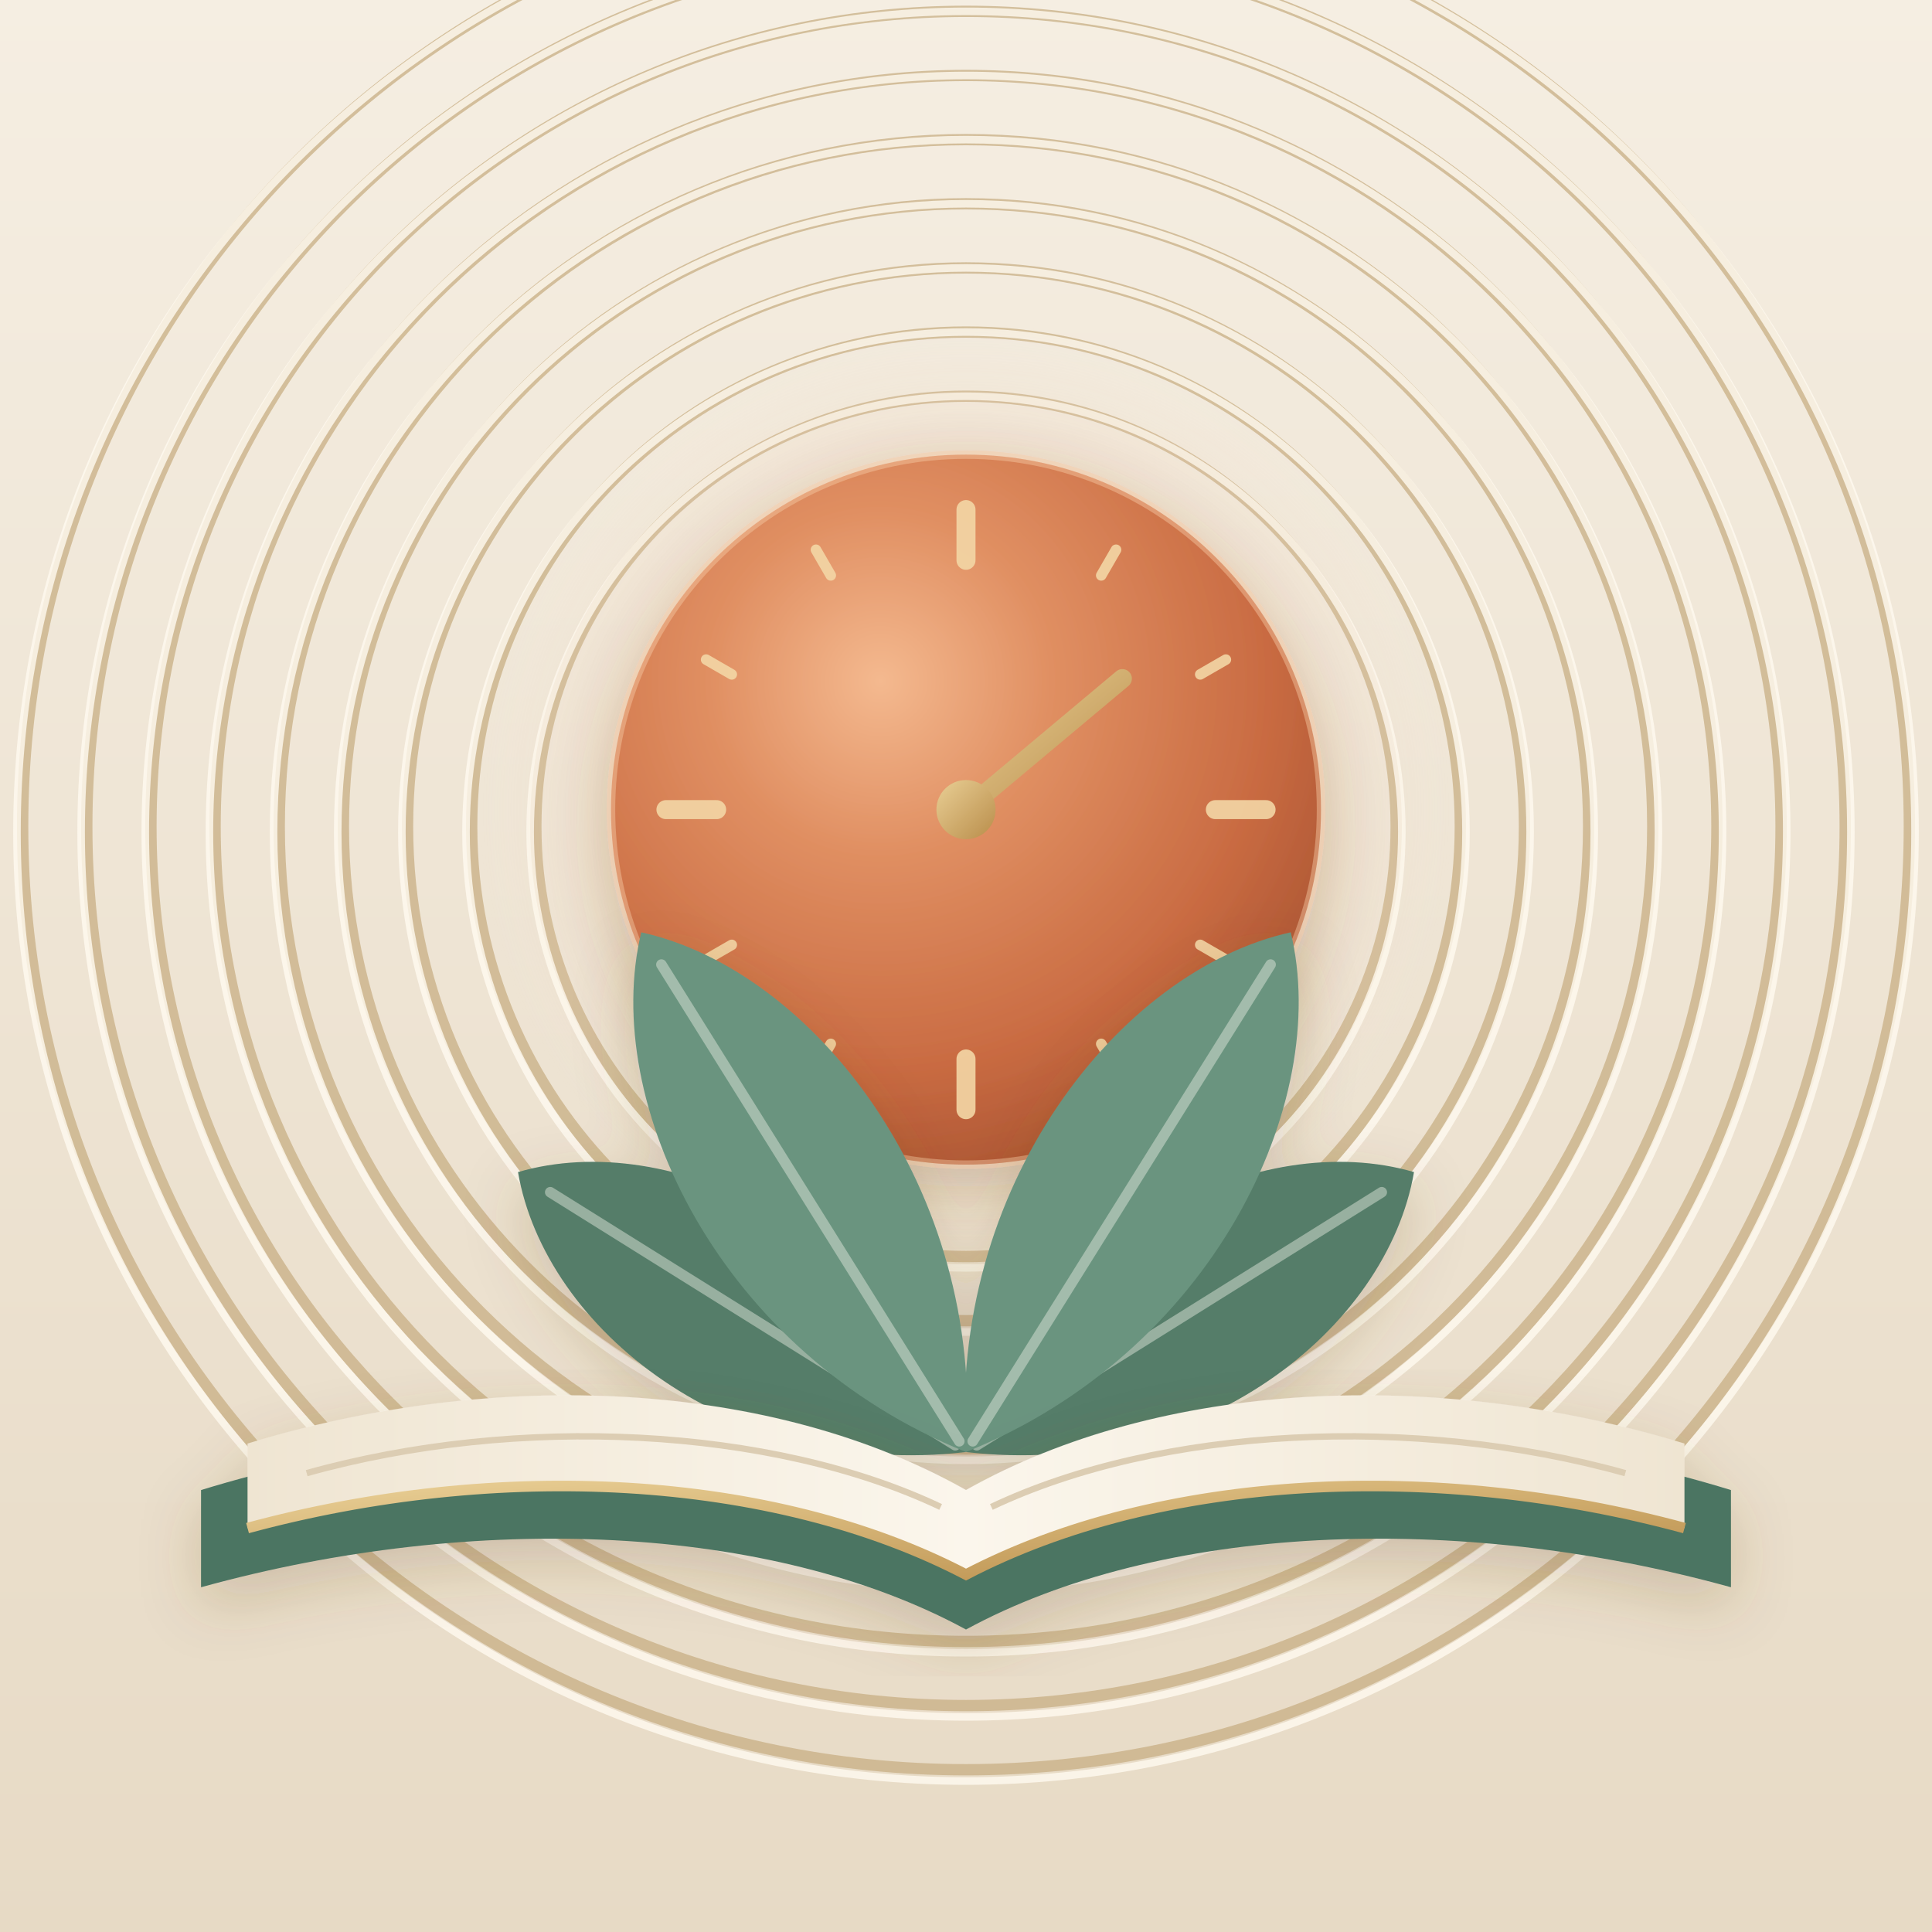
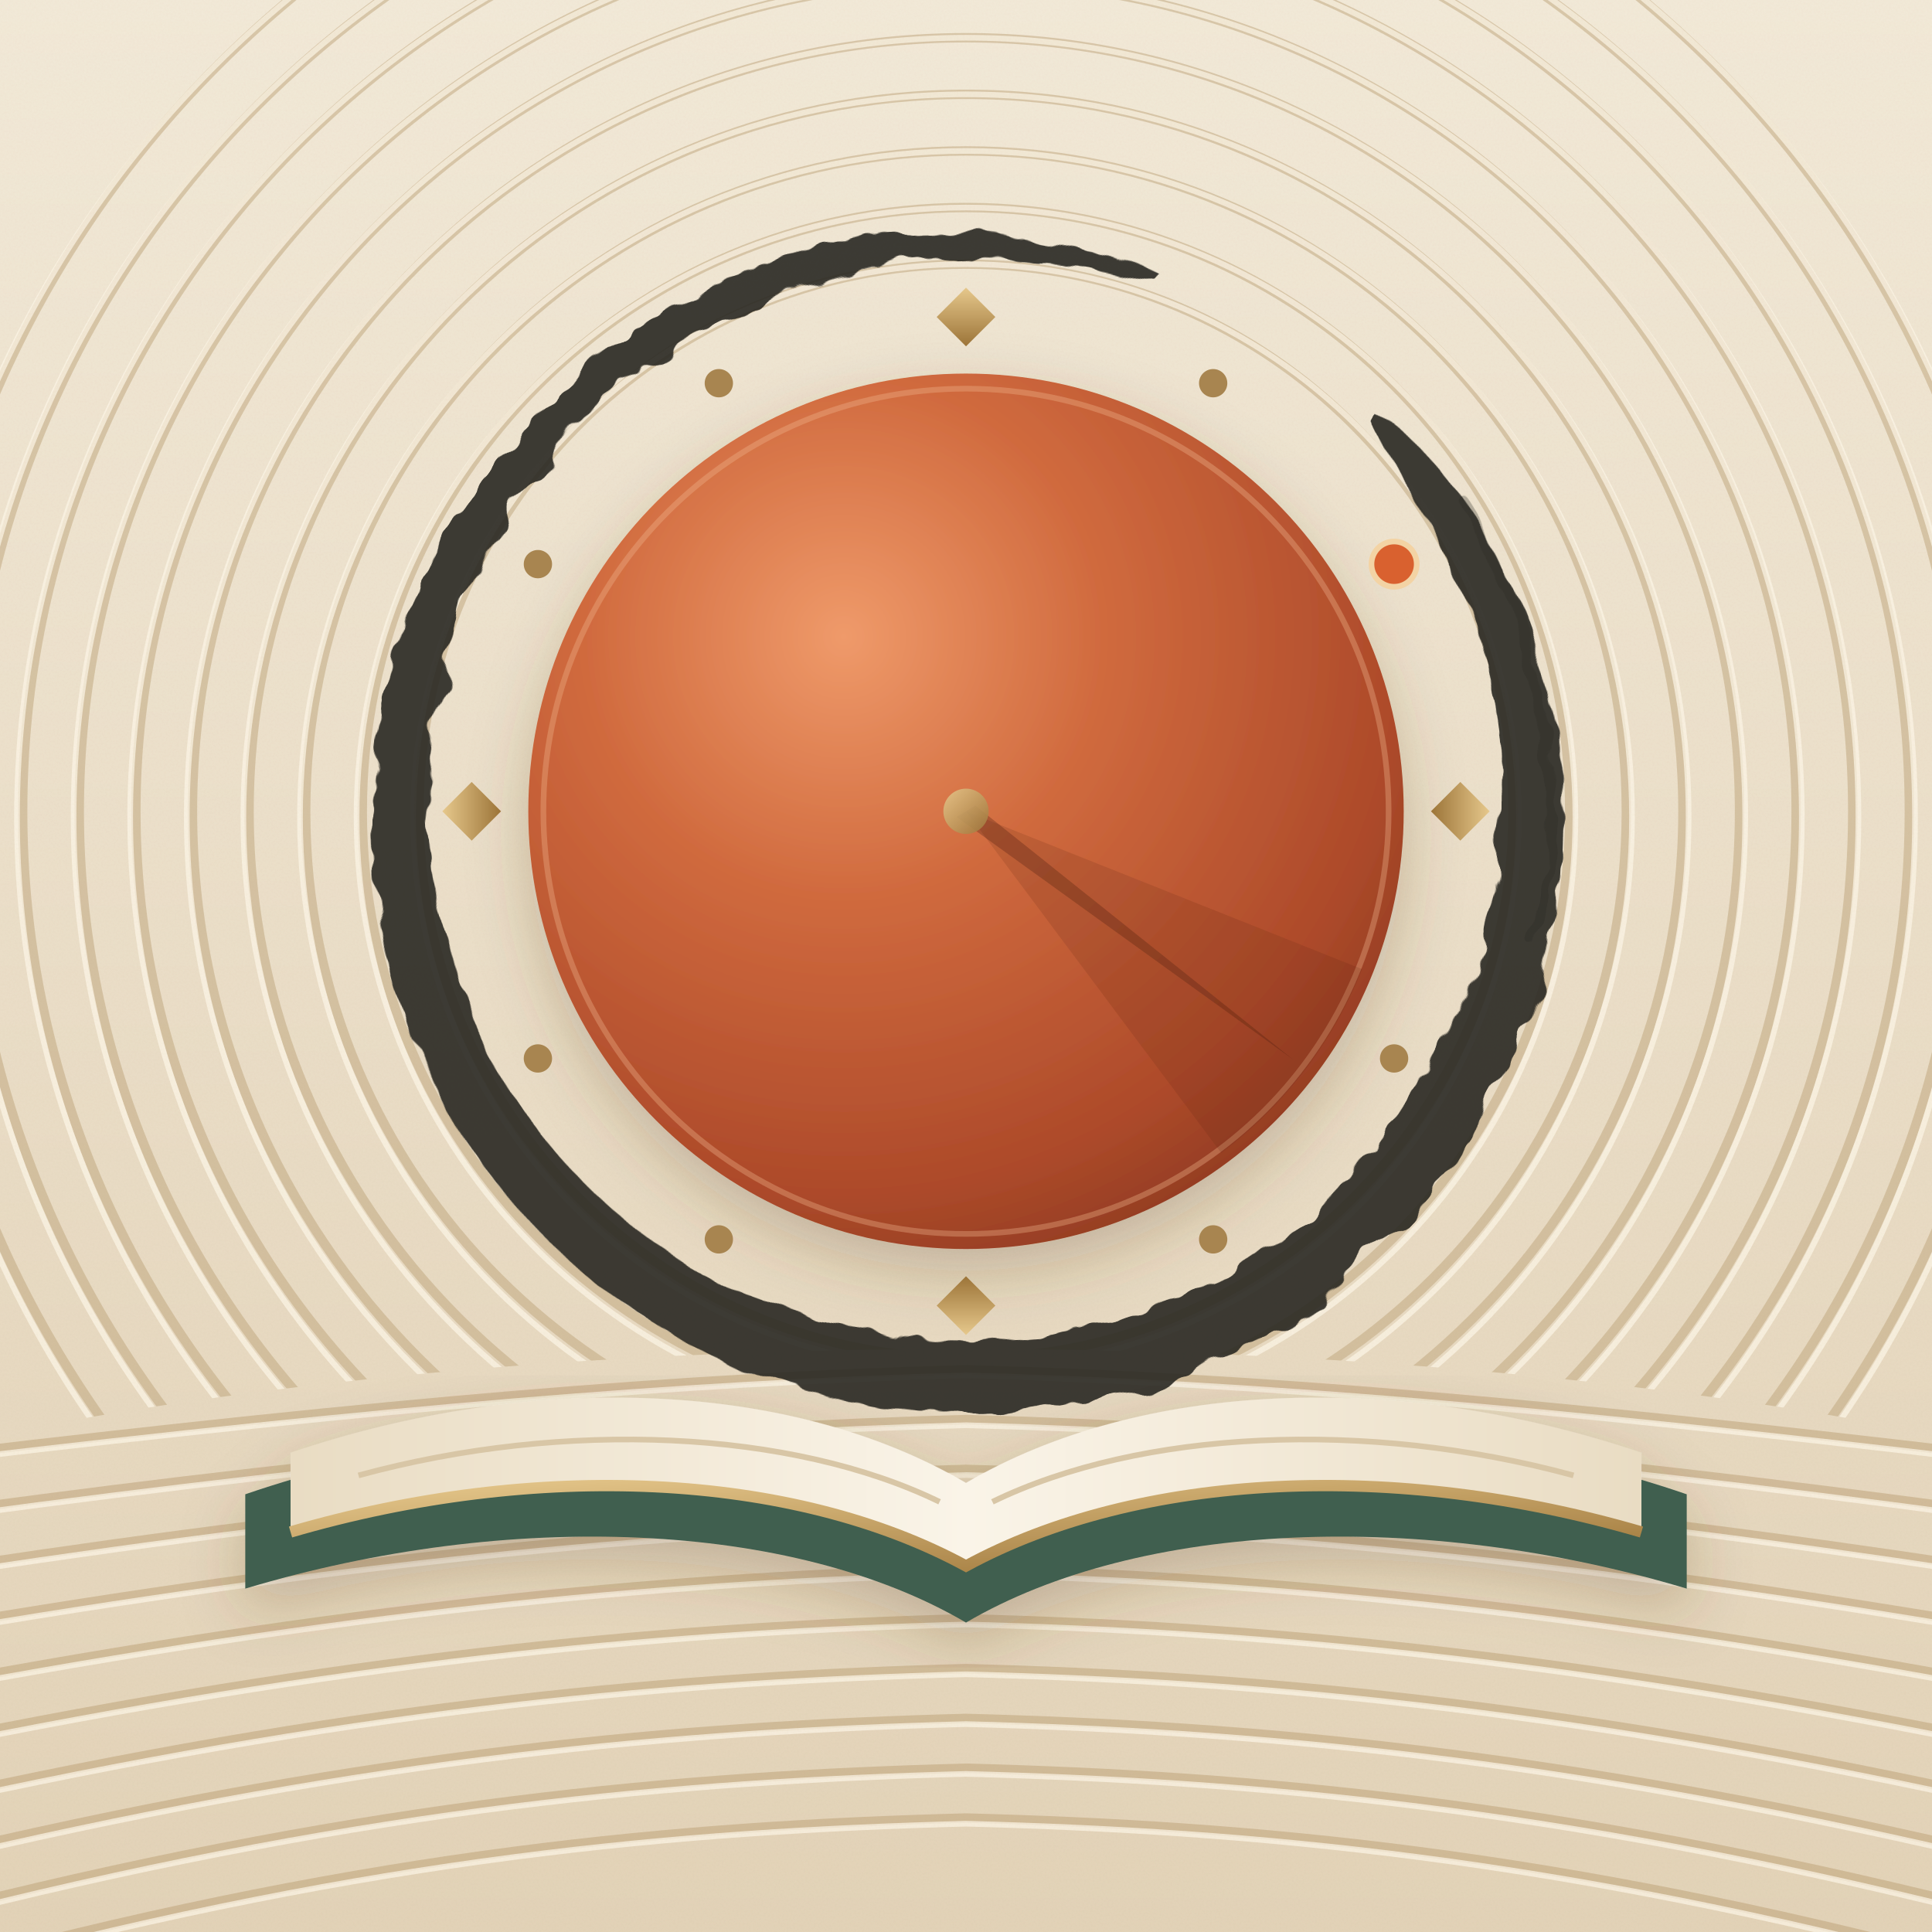
<svg xmlns="http://www.w3.org/2000/svg" viewBox="0 0 1024 1024" width="1024" height="1024">
  <defs>
    <linearGradient id="bg" x1="0" y1="0" x2="0" y2="1">
-       <stop offset="0" stop-color="#f5eee2" />
-       <stop offset="1" stop-color="#e7dac5" />
+       <stop offset="0" stop-color="#f3ead9" />
+       <stop offset="1" stop-color="#e3d3b8" />
    </linearGradient>
-     <radialGradient id="sun" cx="0.38" cy="0.32" r="0.8">
-       <stop offset="0" stop-color="#f4b98f" />
-       <stop offset="0.3" stop-color="#e08f62" />
-       <stop offset="0.68" stop-color="#c96b42" />
-       <stop offset="1" stop-color="#9f4c2c" />
+     <radialGradient id="sun" cx=".36" cy=".3" r=".85">
+       <stop offset="0" stop-color="#ef9a6a" />
+       <stop offset=".35" stop-color="#d06a3e" />
+       <stop offset=".75" stop-color="#ad4a2a" />
+       <stop offset="1" stop-color="#7f321d" />
    </radialGradient>
-     <radialGradient id="halo" cx="0.5" cy="0.5" r="0.5">
-       <stop offset="0.6" stop-color="#e2a07a" stop-opacity=".28" />
-       <stop offset="1" stop-color="#f5eee2" stop-opacity="0" />
-     </radialGradient>
-     <linearGradient id="gold" x1="0" y1="0" x2="1" y2="1">
-       <stop offset="0" stop-color="#e9cf95" />
-       <stop offset="1" stop-color="#b98d4a" />
+     <linearGradient id="bronze" x1="0" y1="0" x2="1" y2="1">
+       <stop offset="0" stop-color="#e6c88c" />
+       <stop offset="1" stop-color="#9c7438" />
    </linearGradient>
    <linearGradient id="pageL" x1="0" y1="0" x2="1" y2="0">
-       <stop offset="0" stop-color="#efe5d2" />
-       <stop offset="1" stop-color="#fbf6ec" />
+       <stop offset="0" stop-color="#e9dcc3" />
+       <stop offset="1" stop-color="#faf4e8" />
    </linearGradient>
    <linearGradient id="pageR" x1="1" y1="0" x2="0" y2="0">
-       <stop offset="0" stop-color="#efe5d2" />
-       <stop offset="1" stop-color="#fbf6ec" />
+       <stop offset="0" stop-color="#e9dcc3" />
+       <stop offset="1" stop-color="#faf4e8" />
    </linearGradient>
+     <filter id="brush" x="-10%" y="-10%" width="120%" height="120%">
+       <feTurbulence type="fractalNoise" baseFrequency=".035" numOctaves="3" seed="7" />
+       <feDisplacementMap in="SourceGraphic" scale="14" />
+     </filter>
+     <filter id="grain">
+       <feTurbulence type="fractalNoise" baseFrequency=".9" numOctaves="2" seed="3" />
+       <feColorMatrix values="0 0 0 0 .45  0 0 0 0 .35  0 0 0 0 .22  0 0 0 .07 0" />
+     </filter>
    <filter id="sh" x="-20%" y="-20%" width="140%" height="140%">
-       <feDropShadow dx="0" dy="10" stdDeviation="14" flood-color="#6b4a2a" flood-opacity=".22" />
+       <feDropShadow dx="0" dy="12" stdDeviation="16" flood-color="#5a3a1e" flood-opacity=".25" />
    </filter>
-     <clipPath id="sq">
-       <rect width="1024" height="1024" />
-     </clipPath>
+     <mask id="nosun">
+       <rect width="1024" height="1024" fill="#fff" />
+       <path d="M0 1024 L0 760 C 300 700 724 700 1024 760 L1024 1024 Z" fill="#000" />
+     </mask>
  </defs>
  <rect width="1024" height="1024" fill="url(#bg)" />
-   <g clip-path="url(#sq)">
-     <circle cx="512" cy="438" r="228" fill="none" stroke="#c8ae84" stroke-opacity=".75" stroke-width="6" />
-     <circle cx="512" cy="441" r="231" fill="none" stroke="#fffaf0" stroke-opacity=".8" stroke-width="4" />
-     <circle cx="512" cy="438" r="262" fill="none" stroke="#c8ae84" stroke-opacity=".75" stroke-width="6" />
-     <circle cx="512" cy="441" r="265" fill="none" stroke="#fffaf0" stroke-opacity=".8" stroke-width="4" />
-     <circle cx="512" cy="438" r="296" fill="none" stroke="#c8ae84" stroke-opacity=".75" stroke-width="6" />
-     <circle cx="512" cy="441" r="299" fill="none" stroke="#fffaf0" stroke-opacity=".8" stroke-width="4" />
-     <circle cx="512" cy="438" r="330" fill="none" stroke="#c8ae84" stroke-opacity=".75" stroke-width="6" />
-     <circle cx="512" cy="441" r="333" fill="none" stroke="#fffaf0" stroke-opacity=".8" stroke-width="4" />
-     <circle cx="512" cy="438" r="364" fill="none" stroke="#c8ae84" stroke-opacity=".75" stroke-width="6" />
-     <circle cx="512" cy="441" r="367" fill="none" stroke="#fffaf0" stroke-opacity=".8" stroke-width="4" />
-     <circle cx="512" cy="438" r="398" fill="none" stroke="#c8ae84" stroke-opacity=".75" stroke-width="6" />
-     <circle cx="512" cy="441" r="401" fill="none" stroke="#fffaf0" stroke-opacity=".8" stroke-width="4" />
-     <circle cx="512" cy="438" r="432" fill="none" stroke="#c8ae84" stroke-opacity=".75" stroke-width="6" />
-     <circle cx="512" cy="441" r="435" fill="none" stroke="#fffaf0" stroke-opacity=".8" stroke-width="4" />
-     <circle cx="512" cy="438" r="466" fill="none" stroke="#c8ae84" stroke-opacity=".75" stroke-width="6" />
-     <circle cx="512" cy="441" r="469" fill="none" stroke="#fffaf0" stroke-opacity=".8" stroke-width="4" />
-     <circle cx="512" cy="438" r="500" fill="none" stroke="#c8ae84" stroke-opacity=".75" stroke-width="6" />
-     <circle cx="512" cy="441" r="503" fill="none" stroke="#fffaf0" stroke-opacity=".8" stroke-width="4" />
+   <g mask="url(#nosun)">
+     <circle cx="512" cy="430" r="290" fill="none" stroke="#bfa47a" stroke-opacity=".5" stroke-width="5" />
+     <circle cx="512" cy="433" r="293" fill="none" stroke="#fff8ea" stroke-opacity=".7" stroke-width="3" />
+     <circle cx="512" cy="430" r="320" fill="none" stroke="#bfa47a" stroke-opacity=".5" stroke-width="5" />
+     <circle cx="512" cy="433" r="323" fill="none" stroke="#fff8ea" stroke-opacity=".7" stroke-width="3" />
+     <circle cx="512" cy="430" r="350" fill="none" stroke="#bfa47a" stroke-opacity=".5" stroke-width="5" />
+     <circle cx="512" cy="433" r="353" fill="none" stroke="#fff8ea" stroke-opacity=".7" stroke-width="3" />
+     <circle cx="512" cy="430" r="380" fill="none" stroke="#bfa47a" stroke-opacity=".5" stroke-width="5" />
+     <circle cx="512" cy="433" r="383" fill="none" stroke="#fff8ea" stroke-opacity=".7" stroke-width="3" />
+     <circle cx="512" cy="430" r="410" fill="none" stroke="#bfa47a" stroke-opacity=".5" stroke-width="5" />
+     <circle cx="512" cy="433" r="413" fill="none" stroke="#fff8ea" stroke-opacity=".7" stroke-width="3" />
+     <circle cx="512" cy="430" r="440" fill="none" stroke="#bfa47a" stroke-opacity=".5" stroke-width="5" />
+     <circle cx="512" cy="433" r="443" fill="none" stroke="#fff8ea" stroke-opacity=".7" stroke-width="3" />
+     <circle cx="512" cy="430" r="470" fill="none" stroke="#bfa47a" stroke-opacity=".5" stroke-width="5" />
+     <circle cx="512" cy="433" r="473" fill="none" stroke="#fff8ea" stroke-opacity=".7" stroke-width="3" />
+     <circle cx="512" cy="430" r="500" fill="none" stroke="#bfa47a" stroke-opacity=".5" stroke-width="5" />
+     <circle cx="512" cy="433" r="503" fill="none" stroke="#fff8ea" stroke-opacity=".7" stroke-width="3" />
+     <circle cx="512" cy="430" r="530" fill="none" stroke="#bfa47a" stroke-opacity=".5" stroke-width="5" />
+     <circle cx="512" cy="433" r="533" fill="none" stroke="#fff8ea" stroke-opacity=".7" stroke-width="3" />
+     <circle cx="512" cy="430" r="560" fill="none" stroke="#bfa47a" stroke-opacity=".5" stroke-width="5" />
+     <circle cx="512" cy="433" r="563" fill="none" stroke="#fff8ea" stroke-opacity=".7" stroke-width="3" />
  </g>
-   <g transform="translate(512 512) scale(1.12) translate(-512 -512)">
-     <circle cx="512" cy="438" r="230" fill="url(#halo)" />
-     <g filter="url(#sh)">
-       <circle cx="512" cy="438" r="168" fill="url(#sun)" />
-       <circle cx="512" cy="438" r="168" fill="none" stroke="#f6caa6" stroke-opacity=".45" stroke-width="4" />
-       <line x1="512" y1="320" x2="512" y2="296" stroke="#f3d6a6" stroke-width="9" stroke-linecap="round" stroke-opacity=".9" />
-       <line x1="576" y1="327.149" x2="583" y2="315.024" stroke="#f3d6a6" stroke-width="5" stroke-linecap="round" stroke-opacity=".9" />
-       <line x1="622.851" y1="374" x2="634.976" y2="367" stroke="#f3d6a6" stroke-width="5" stroke-linecap="round" stroke-opacity=".9" />
-       <line x1="630" y1="438" x2="654" y2="438" stroke="#f3d6a6" stroke-width="9" stroke-linecap="round" stroke-opacity=".9" />
-       <line x1="622.851" y1="502" x2="634.976" y2="509" stroke="#f3d6a6" stroke-width="5" stroke-linecap="round" stroke-opacity=".9" />
-       <line x1="576" y1="548.851" x2="583" y2="560.976" stroke="#f3d6a6" stroke-width="5" stroke-linecap="round" stroke-opacity=".9" />
-       <line x1="512" y1="556" x2="512" y2="580" stroke="#f3d6a6" stroke-width="9" stroke-linecap="round" stroke-opacity=".9" />
-       <line x1="448" y1="548.851" x2="441" y2="560.976" stroke="#f3d6a6" stroke-width="5" stroke-linecap="round" stroke-opacity=".9" />
-       <line x1="401.149" y1="502" x2="389.024" y2="509" stroke="#f3d6a6" stroke-width="5" stroke-linecap="round" stroke-opacity=".9" />
-       <line x1="394" y1="438" x2="370" y2="438" stroke="#f3d6a6" stroke-width="9" stroke-linecap="round" stroke-opacity=".9" />
-       <line x1="401.149" y1="374" x2="389.024" y2="367" stroke="#f3d6a6" stroke-width="5" stroke-linecap="round" stroke-opacity=".9" />
-       <line x1="448" y1="327.149" x2="441" y2="315.024" stroke="#f3d6a6" stroke-width="5" stroke-linecap="round" stroke-opacity=".9" />
-       <line x1="512" y1="438" x2="512" y2="342" stroke="url(#gold)" stroke-width="12" stroke-linecap="round" />
-       <line x1="512" y1="438" x2="586" y2="376" stroke="url(#gold)" stroke-width="9" stroke-linecap="round" />
-       <circle cx="512" cy="438" r="14" fill="url(#gold)" />
+   <path d="M-20 770 C 200 744 360 730 512 726 C 664 730 824 744 1044 770" fill="none" stroke="#bfa47a" stroke-opacity=".55" stroke-width="5" />
+   <path d="M-20 773 C 200 747 360 733 512 729 C 664 733 824 747 1044 773" fill="none" stroke="#fff8ea" stroke-opacity=".7" stroke-width="3" />
+   <path d="M-20 800 C 200 770.4 360 756.4 512 752.4 C 664 756.4 824 770.4 1044 800" fill="none" stroke="#bfa47a" stroke-opacity=".55" stroke-width="5" />
+   <path d="M-20 803 C 200 773.4 360 759.4 512 755.4 C 664 759.4 824 773.4 1044 803" fill="none" stroke="#fff8ea" stroke-opacity=".7" stroke-width="3" />
+   <path d="M-20 830 C 200 796.8 360 782.8 512 778.8 C 664 782.8 824 796.8 1044 830" fill="none" stroke="#bfa47a" stroke-opacity=".55" stroke-width="5" />
+   <path d="M-20 833 C 200 799.8 360 785.8 512 781.8 C 664 785.8 824 799.8 1044 833" fill="none" stroke="#fff8ea" stroke-opacity=".7" stroke-width="3" />
+   <path d="M-20 860 C 200 823.2 360 809.2 512 805.2 C 664 809.2 824 823.2 1044 860" fill="none" stroke="#bfa47a" stroke-opacity=".55" stroke-width="5" />
+   <path d="M-20 863 C 200 826.2 360 812.2 512 808.2 C 664 812.2 824 826.2 1044 863" fill="none" stroke="#fff8ea" stroke-opacity=".7" stroke-width="3" />
+   <path d="M-20 890 C 200 849.6 360 835.6 512 831.6 C 664 835.6 824 849.6 1044 890" fill="none" stroke="#bfa47a" stroke-opacity=".55" stroke-width="5" />
+   <path d="M-20 893 C 200 852.6 360 838.6 512 834.6 C 664 838.6 824 852.6 1044 893" fill="none" stroke="#fff8ea" stroke-opacity=".7" stroke-width="3" />
+   <path d="M-20 920 C 200 876 360 862 512 858 C 664 862 824 876 1044 920" fill="none" stroke="#bfa47a" stroke-opacity=".55" stroke-width="5" />
+   <path d="M-20 923 C 200 879 360 865 512 861 C 664 865 824 879 1044 923" fill="none" stroke="#fff8ea" stroke-opacity=".7" stroke-width="3" />
+   <path d="M-20 950 C 200 902.4 360 888.4 512 884.4 C 664 888.4 824 902.4 1044 950" fill="none" stroke="#bfa47a" stroke-opacity=".55" stroke-width="5" />
+   <path d="M-20 953 C 200 905.4 360 891.4 512 887.4 C 664 891.4 824 905.4 1044 953" fill="none" stroke="#fff8ea" stroke-opacity=".7" stroke-width="3" />
+   <path d="M-20 980 C 200 928.8 360 914.8 512 910.8 C 664 914.8 824 928.8 1044 980" fill="none" stroke="#bfa47a" stroke-opacity=".55" stroke-width="5" />
+   <path d="M-20 983 C 200 931.8 360 917.8 512 913.8 C 664 917.8 824 931.8 1044 983" fill="none" stroke="#fff8ea" stroke-opacity=".7" stroke-width="3" />
+   <path d="M-20 1010 C 200 955.2 360 941.2 512 937.2 C 664 941.2 824 955.2 1044 1010" fill="none" stroke="#bfa47a" stroke-opacity=".55" stroke-width="5" />
+   <path d="M-20 1013 C 200 958.2 360 944.2 512 940.2 C 664 944.2 824 958.2 1044 1013" fill="none" stroke="#fff8ea" stroke-opacity=".7" stroke-width="3" />
+   <path d="M-20 1040 C 200 981.6 360 967.6 512 963.6 C 664 967.6 824 981.6 1044 1040" fill="none" stroke="#bfa47a" stroke-opacity=".55" stroke-width="5" />
+   <path d="M-20 1043 C 200 984.6 360 970.6 512 966.6 C 664 970.6 824 984.6 1044 1043" fill="none" stroke="#fff8ea" stroke-opacity=".7" stroke-width="3" />
+   <rect width="1024" height="1024" filter="url(#grain)" />
+   <g transform="translate(512 512) scale(1) translate(-512 -512)">
+     <g filter="url(#brush)">
+       <path d="M728.6 219.6 L742.1 227.3 L752.9 237.7 L763.0 248.9 L772.3 260.8 L780.9 273.2 L788.9 286.1 L796.2 299.5 L802.7 313.2 L808.6 327.3 L813.7 341.7 L818.0 356.4 L821.7 371.3 L824.5 386.3 L826.6 401.5 L828.0 416.8 L828.6 432.2 L828.4 447.6 L827.4 463.0 L825.7 478.3 L823.2 493.5 L819.9 508.6 L815.9 523.6 L811.2 538.3 L805.7 552.8 L799.6 566.9 L792.7 580.8 L785.1 594.4 L776.9 607.5 L768.1 620.2 L758.6 632.5 L748.5 644.3 L737.9 655.6 L726.7 666.3 L715.0 676.5 L702.8 686.1 L690.1 695.1 L677.1 703.5 L663.6 711.2 L649.8 718.2 L635.6 724.6 L621.1 730.2 L606.4 735.2 L591.4 739.4 L576.3 742.8 L561.0 745.6 L545.6 747.5 L530.2 748.7 L514.7 749.2 L499.1 748.9 L483.7 747.8 L468.3 746.0 L453.0 743.4 L437.8 740.1 L422.9 736.0 L408.2 731.2 L393.7 725.7 L379.5 719.5 L365.6 712.7 L352.1 705.1 L339.0 696.9 L326.3 688.1 L314.1 678.7 L302.3 668.6 L291.1 658.1 L280.4 647.0 L270.2 635.4 L260.6 623.3 L251.7 610.7 L243.3 597.8 L235.7 584.5 L228.6 570.8 L222.3 556.8 L216.6 542.5 L211.7 527.9 L207.5 513.2 L204.0 498.3 L201.2 483.2 L199.2 468.0 L197.9 452.7 L197.4 437.4 L197.6 422.1 L198.5 406.9 L200.2 391.7 L202.7 376.6 L205.8 361.7 L209.7 347.0 L214.3 332.5 L219.6 318.2 L225.6 304.2 L232.3 290.5 L239.6 277.2 L247.5 264.3 L256.1 251.8 L265.3 239.7 L275.0 228.1 L285.3 217.0 L296.0 206.4 L307.3 196.4 L319.1 186.9 L331.3 178.0 L343.9 169.8 L356.9 162.2 L370.2 155.2 L383.8 148.9 L397.8 143.3 L411.9 138.3 L426.3 134.1 L440.8 130.6 L455.5 127.8 L470.3 125.7 L485.2 124.4 L500.1 123.8 L515.0 123.9 L529.8 124.8 L544.6 126.4 L559.2 128.8 L573.7 131.9 L588.0 135.8 L602.0 140.4 L615.6 146.3 L614.2 150.1 L600.1 146.6 L586.1 143.3 L571.9 140.6 L557.7 138.4 L543.5 137.0 L529.2 136.2 L514.9 136.1 L500.6 136.7 L486.4 137.9 L472.3 139.8 L458.3 142.4 L444.4 145.7 L430.8 149.6 L417.4 154.2 L404.2 159.4 L391.3 165.2 L378.7 171.6 L366.4 178.6 L354.5 186.2 L343.0 194.4 L331.9 203.1 L321.3 212.3 L311.1 222.0 L301.4 232.2 L292.3 242.8 L283.6 253.9 L275.5 265.3 L268.0 277.1 L261.1 289.3 L254.8 301.7 L249.0 314.5 L244.0 327.5 L239.5 340.7 L235.7 354.1 L232.6 367.7 L230.1 381.4 L228.2 395.1 L227.1 409.0 L226.6 422.9 L226.8 436.7 L227.7 450.6 L229.2 464.3 L231.4 478.0 L234.3 491.5 L237.8 504.9 L241.9 518.1 L246.7 531.0 L252.0 543.8 L258.0 556.2 L264.6 568.3 L271.8 580.1 L279.5 591.5 L287.7 602.5 L296.5 613.1 L305.7 623.2 L315.5 632.9 L325.7 642.1 L336.3 650.8 L347.3 659.0 L358.7 666.6 L370.4 673.7 L382.5 680.2 L394.8 686.0 L407.4 691.3 L420.3 696.0 L433.4 700.1 L446.6 703.5 L460.0 706.2 L473.5 708.4 L487.1 709.8 L500.7 710.6 L514.3 710.8 L528.0 710.3 L541.6 709.1 L555.1 707.3 L568.5 704.9 L581.8 701.8 L594.9 698.0 L607.8 693.7 L620.5 688.7 L633.0 683.1 L645.1 676.9 L657.0 670.2 L668.5 662.9 L679.6 655.0 L690.4 646.7 L700.7 637.8 L710.7 628.4 L720.1 618.6 L729.1 608.3 L737.6 597.6 L745.5 586.5 L753.0 575.0 L759.8 563.2 L766.1 551.0 L771.9 538.6 L777.0 525.9 L781.5 513.0 L785.4 499.8 L788.7 486.5 L791.3 473.0 L793.3 459.4 L794.7 445.7 L795.4 432.0 L795.5 418.2 L794.9 404.4 L793.7 390.6 L791.8 376.9 L789.3 363.3 L786.2 349.8 L782.4 336.4 L778.1 323.1 L773.1 310.1 L767.5 297.2 L761.4 284.6 L754.8 272.2 L747.6 260.0 L740.0 248.0 L732.2 236.1 L725.8 222.4 Z" fill="#2a2823" fill-opacity=".9" />
+       <path d="M772.856 262.506 A310 310 0 0 1 813.893 500.433" fill="none" stroke="#2a2823" stroke-width="5" stroke-opacity=".3" stroke-linecap="round" />
    </g>
    <g filter="url(#sh)">
-       <g transform="translate(512 742) rotate(-58)">
-         <path d="M0 0 C 70 -87.5 56 -200 0 -250 C -56 -200 -70 -87.5 0 0 Z" fill="#557d69" />
-         <path d="M0 -6 L0 -232" stroke="#e9efe2" stroke-opacity=".45" stroke-width="5" stroke-linecap="round" />
-       </g>
-       <g transform="translate(512 742) rotate(58)">
-         <path d="M0 0 C 70 -87.5 56 -200 0 -250 C -56 -200 -70 -87.5 0 0 Z" fill="#557d69" />
-         <path d="M0 -6 L0 -232" stroke="#e9efe2" stroke-opacity=".45" stroke-width="5" stroke-linecap="round" />
-       </g>
-       <g transform="translate(512 742) rotate(-32)">
-         <path d="M0 0 C 74 -101.5 59.2 -232 0 -290 C -59.2 -232 -74 -101.5 0 0 Z" fill="#6a947f" />
-         <path d="M0 -6 L0 -272" stroke="#e9efe2" stroke-opacity=".45" stroke-width="5" stroke-linecap="round" />
-       </g>
-       <g transform="translate(512 742) rotate(32)">
-         <path d="M0 0 C 74 -101.5 59.2 -232 0 -290 C -59.2 -232 -74 -101.5 0 0 Z" fill="#6a947f" />
-         <path d="M0 -6 L0 -272" stroke="#e9efe2" stroke-opacity=".45" stroke-width="5" stroke-linecap="round" />
-       </g>
+       <circle cx="512" cy="430" r="232" fill="url(#sun)" />
+       <circle cx="512" cy="430" r="224" fill="none" stroke="#f1b88f" stroke-opacity=".35" stroke-width="3" />
+       <path d="M512 430 L721.945 513.661 A226 226 0 0 1 647.255 611.058 Z" fill="#5a2312" fill-opacity=".16" />
+       <path d="M507 433 L685.651 561.792 L517 427 Z" fill="#4a1c10" fill-opacity=".3" />
+       <circle cx="512" cy="430" r="12" fill="url(#bronze)" fill-opacity=".9" />
+     </g>
+     <g>
+       <rect x="501" y="157" width="22" height="22" transform="rotate(45 512 168)" fill="url(#bronze)" />
+       <circle cx="643" cy="203.101" r="7.5" fill="#a88550" />
+       <circle cx="738.899" cy="299" r="12" fill="#d9612f" stroke="#f3d3a4" stroke-width="3" />
+       <rect x="763" y="419" width="22" height="22" transform="rotate(135 774 430)" fill="url(#bronze)" />
+       <circle cx="738.899" cy="561" r="7.5" fill="#a88550" />
+       <circle cx="643" cy="656.899" r="7.5" fill="#a88550" />
+       <rect x="501" y="681" width="22" height="22" transform="rotate(225 512 692)" fill="url(#bronze)" />
+       <circle cx="381" cy="656.899" r="7.5" fill="#a88550" />
+       <circle cx="285.101" cy="561" r="7.5" fill="#a88550" />
+       <rect x="239" y="419" width="22" height="22" transform="rotate(315 250 430)" fill="url(#bronze)" />
+       <circle cx="285.101" cy="299" r="7.5" fill="#a88550" />
+       <circle cx="381" cy="203.101" r="7.5" fill="#a88550" />
    </g>
    <g filter="url(#sh)">
-       <path d="M150 760 C 280 720 420 726 512 778 C 604 726 744 720 874 760 L 874 806 C 744 770 604 776 512 826 C 420 776 280 770 150 806 Z" fill="#4c7462" />
-       <path d="M172 738 C 290 702 420 708 512 760 L 512 800 C 420 752 290 746 172 778 Z" fill="url(#pageL)" />
-       <path d="M852 738 C 734 702 604 708 512 760 L 512 800 C 604 752 734 746 852 778 Z" fill="url(#pageR)" />
-       <path d="M172 778 C 290 746 420 752 512 800 C 604 752 734 746 852 778" fill="none" stroke="url(#gold)" stroke-width="5" />
-       <path d="M200 752 C 300 724 420 730 500 768 M824 752 C 724 724 604 730 524 768" fill="none" stroke="#dccdb3" stroke-width="3" />
+       <path d="M130 792 C 270 744 420 750 512 806 C 604 750 754 744 894 792 L 894 842 C 754 800 604 806 512 860 C 420 806 270 800 130 842 Z" fill="#3f5f50" />
+       <path d="M154 770 C 284 726 420 732 512 786 L 512 830 C 420 780 284 774 154 812 Z" fill="url(#pageL)" />
+       <path d="M870 770 C 740 726 604 732 512 786 L 512 830 C 604 780 740 774 870 812 Z" fill="url(#pageR)" />
+       <path d="M154 812 C 284 774 420 780 512 830 C 604 780 740 774 870 812" fill="none" stroke="url(#bronze)" stroke-width="6" />
+       <path d="M190 782 C 300 752 420 758 498 796 M834 782 C 724 752 604 758 526 796" fill="none" stroke="#d8c6a6" stroke-width="3" />
    </g>
  </g>
</svg>
